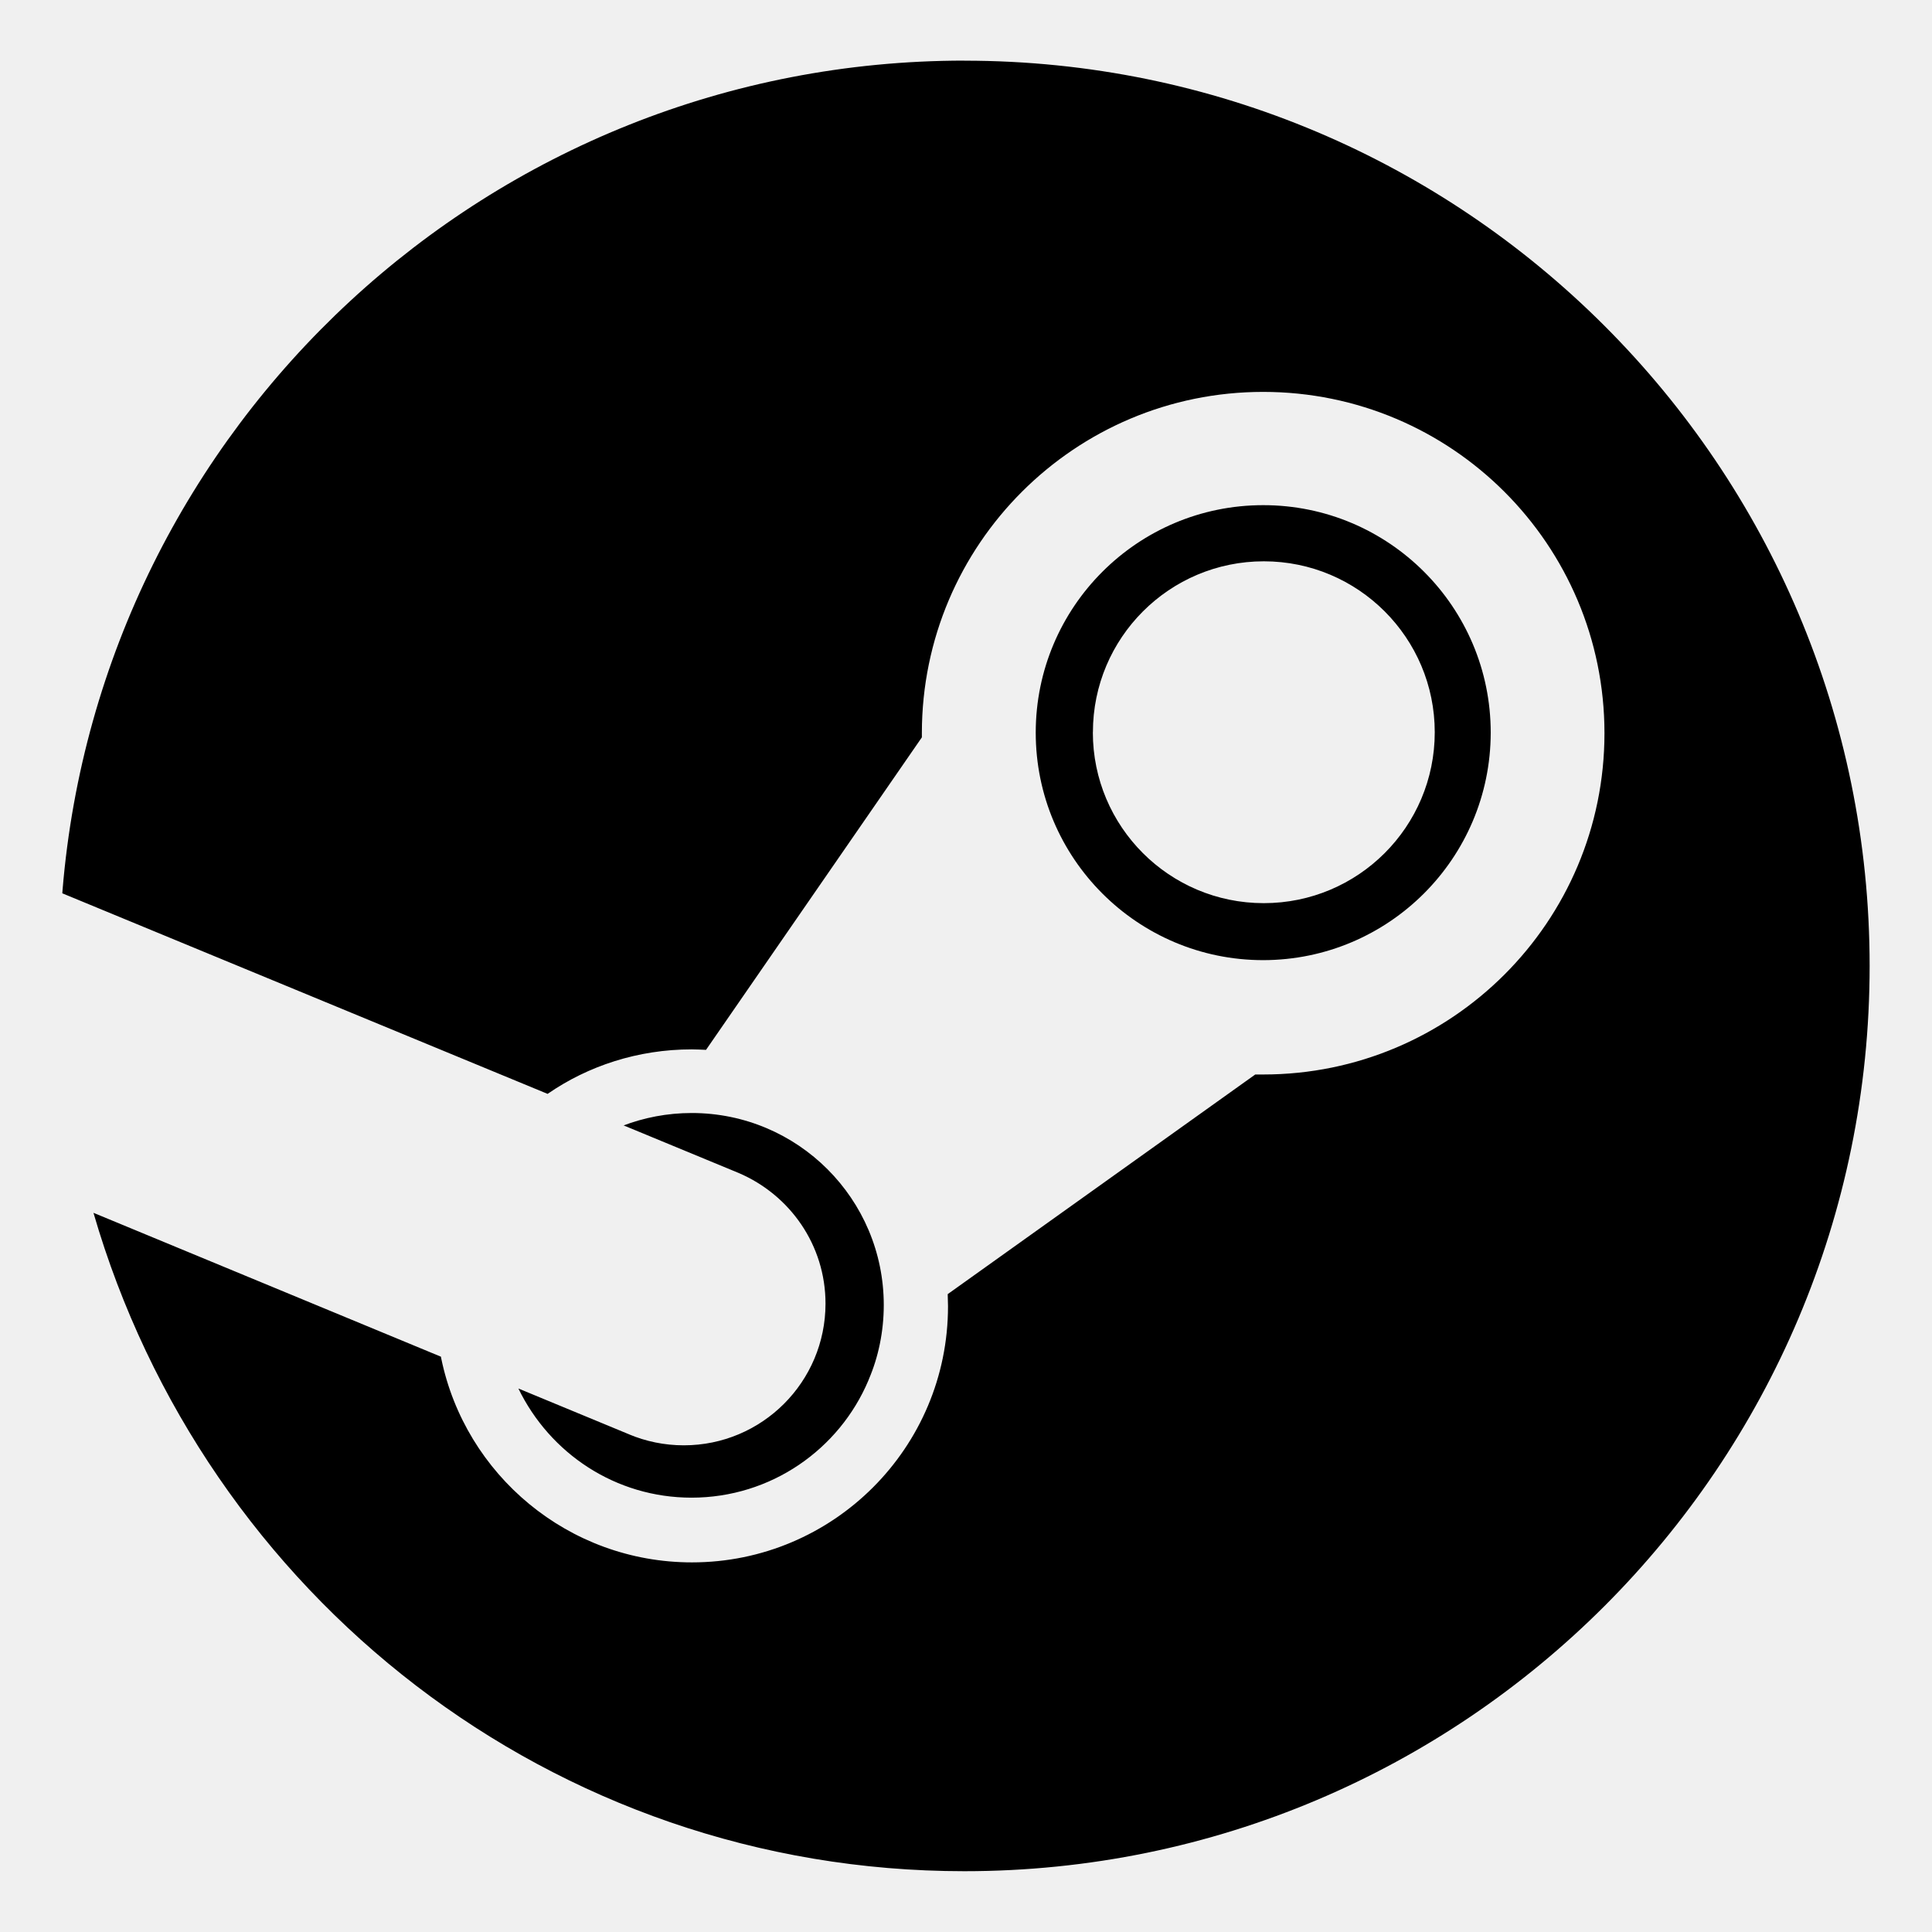
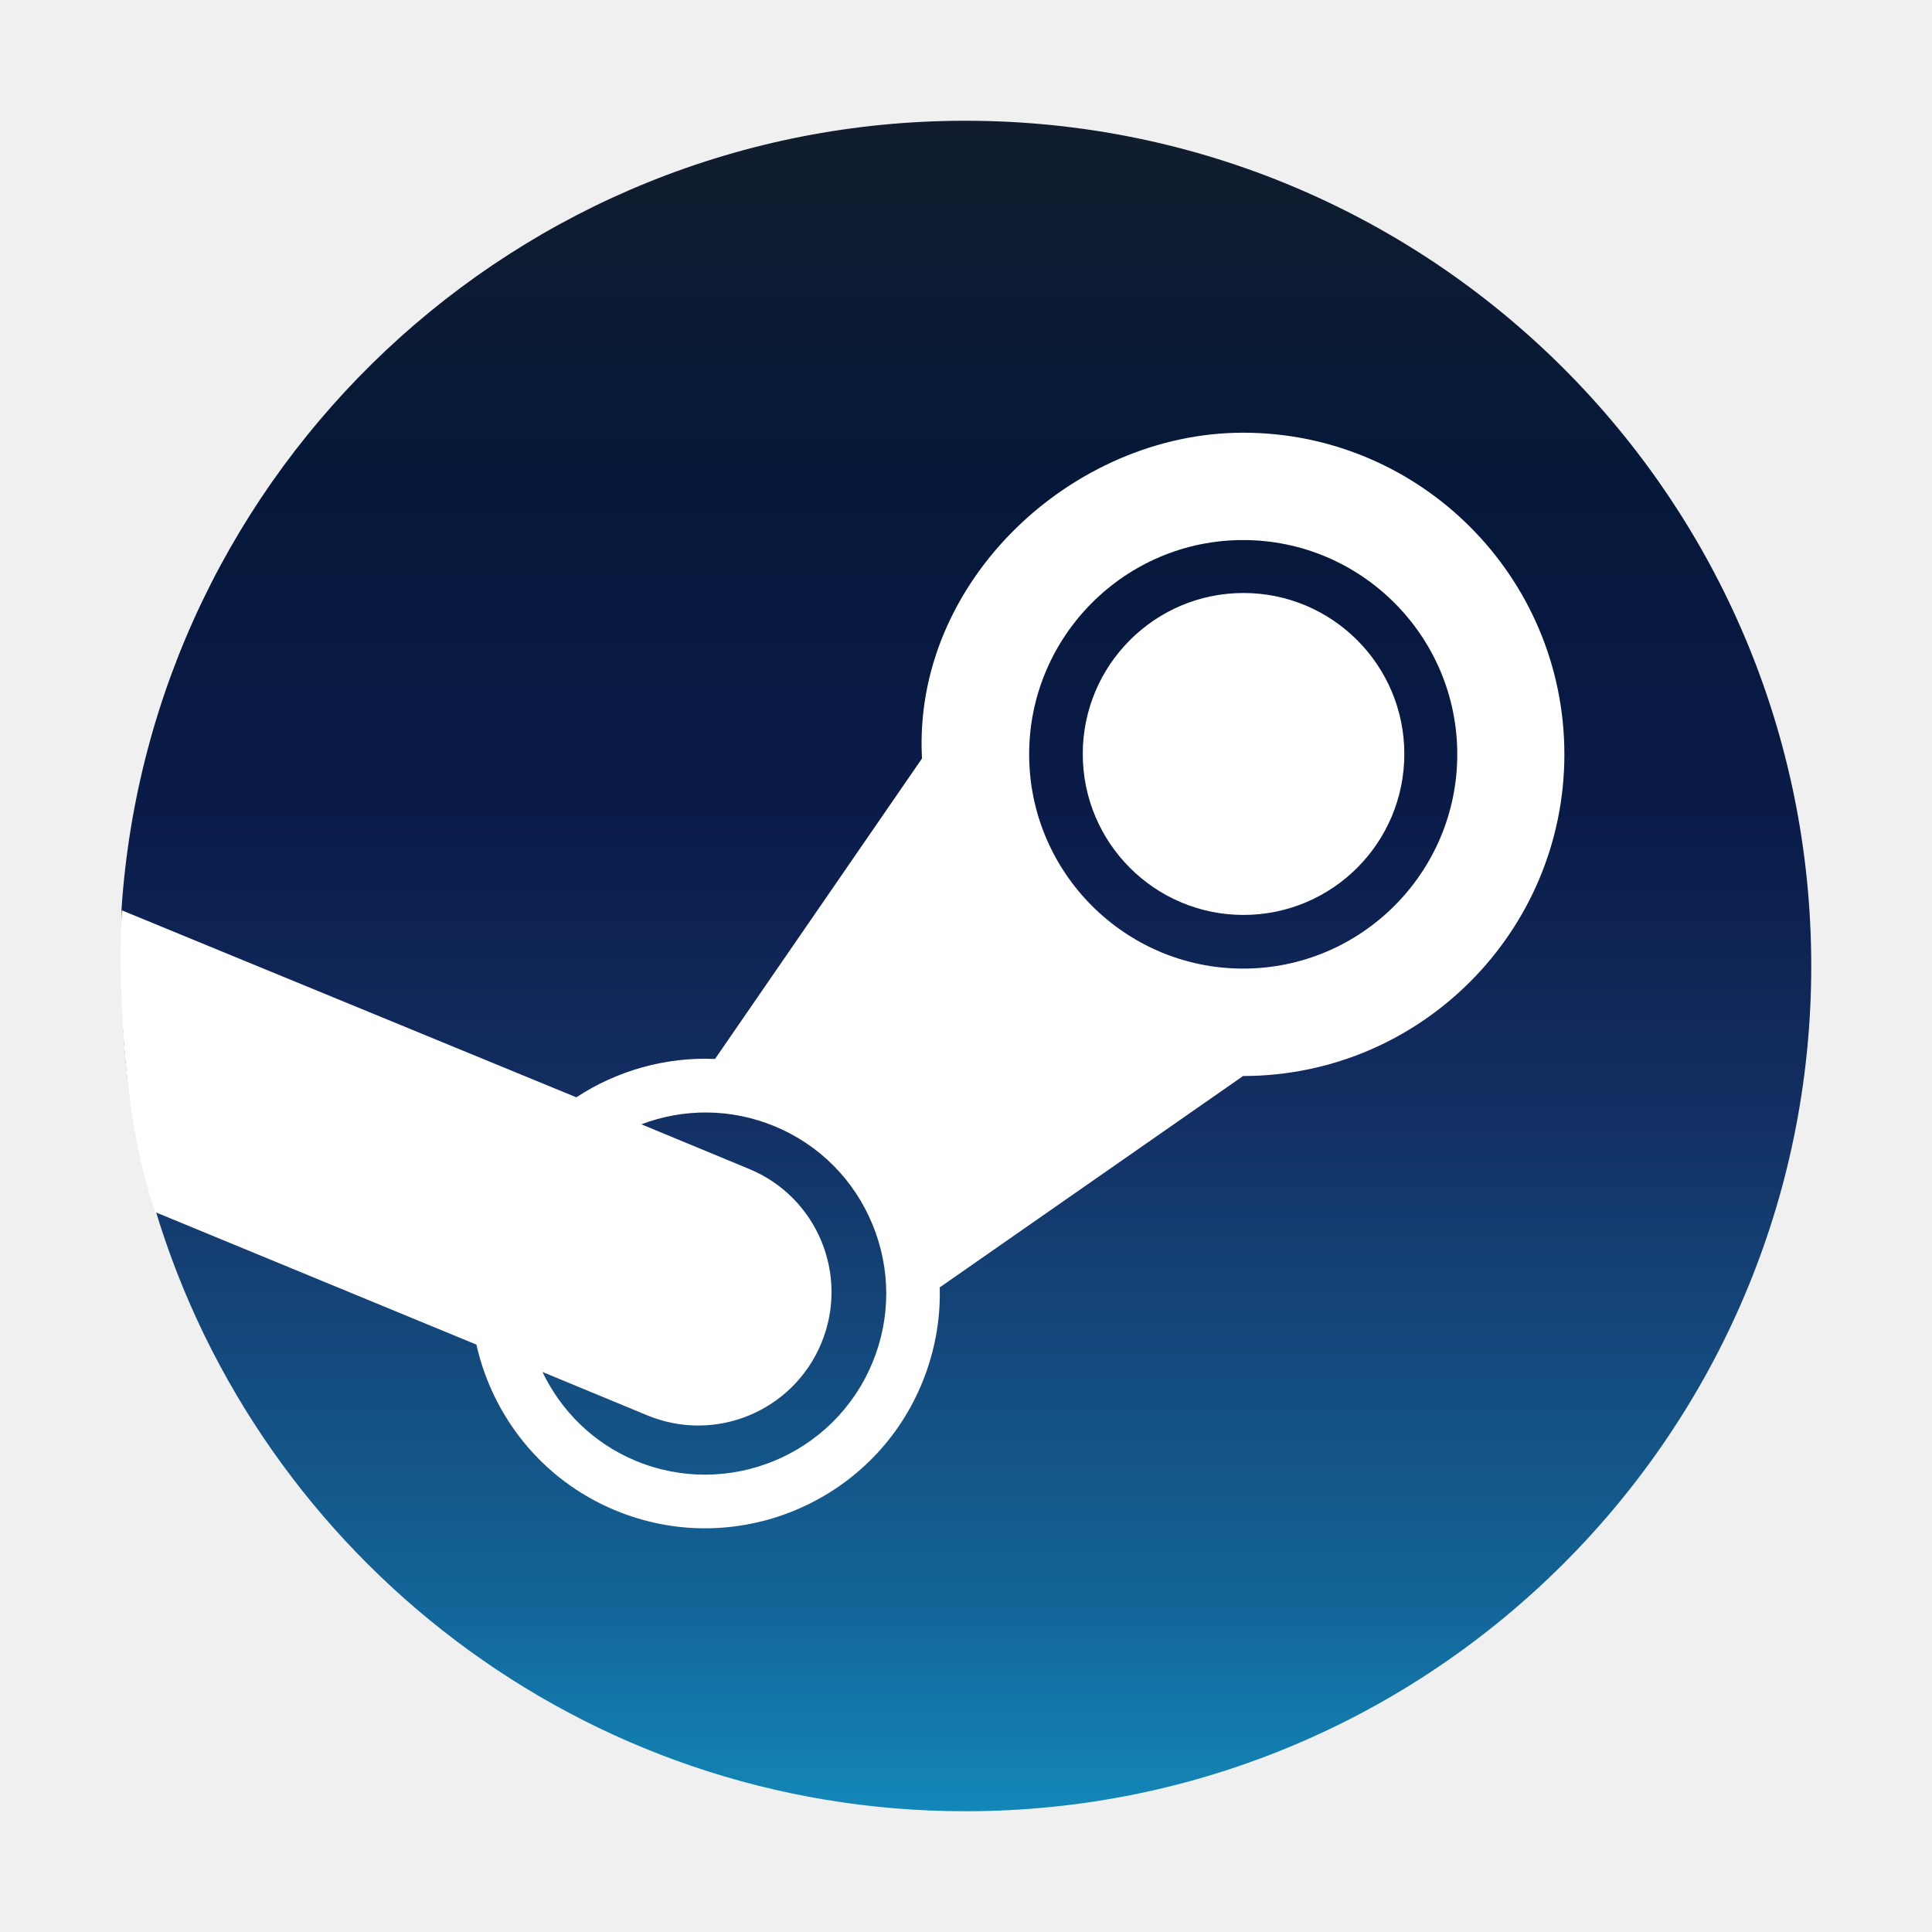
- <svg xmlns="http://www.w3.org/2000/svg" fill="#000000" width="800px" height="800px" viewBox="0 0 32 32" version="1.1">
-   <path d="M18.102 12.129c0-0 0-0 0-0.001 0-1.564 1.268-2.831 2.831-2.831s2.831 1.268 2.831 2.831c0 1.564-1.267 2.831-2.831 2.831-0 0-0 0-0.001 0h0c-0 0-0 0-0.001 0-1.563 0-2.83-1.267-2.83-2.83 0-0 0-0 0-0.001v0zM24.691 12.135c0-2.081-1.687-3.768-3.768-3.768s-3.768 1.687-3.768 3.768c0 2.081 1.687 3.768 3.768 3.768v0c2.080-0.003 3.765-1.688 3.768-3.767v-0zM10.427 23.76l-1.841-0.762c0.524 1.078 1.611 1.808 2.868 1.808 1.317 0 2.448-0.801 2.93-1.943l0.008-0.021c0.155-0.362 0.246-0.784 0.246-1.226 0-1.757-1.424-3.181-3.181-3.181-0.405 0-0.792 0.076-1.148 0.213l0.022-0.007 1.903 0.787c0.852 0.364 1.439 1.196 1.439 2.164 0 1.296-1.051 2.347-2.347 2.347-0.324 0-0.632-0.066-0.913-0.184l0.015 0.006zM15.974 1.004c-7.857 0.001-14.301 6.046-14.938 13.738l-0.004 0.054 8.038 3.322c0.668-0.462 1.495-0.737 2.387-0.737 0.001 0 0.002 0 0.002 0h-0c0.079 0 0.156 0.005 0.235 0.008l3.575-5.176v-0.074c0.003-3.12 2.533-5.648 5.653-5.648 3.122 0 5.653 2.531 5.653 5.653s-2.531 5.653-5.653 5.653h-0.131l-5.094 3.638c0 0.065 0.005 0.131 0.005 0.199 0 0.001 0 0.002 0 0.003 0 2.342-1.899 4.241-4.241 4.241-2.047 0-3.756-1.451-4.153-3.38l-0.005-0.027-5.755-2.383c1.841 6.345 7.601 10.905 14.425 10.905 8.281 0 14.994-6.713 14.994-14.994s-6.713-14.994-14.994-14.994c-0 0-0.001 0-0.001 0h0z" />
+ <svg xmlns="http://www.w3.org/2000/svg" width="800px" height="800px" viewBox="0 0 32 32" fill="none">
+   <path d="M2.57 20.027C4.3 25.796 9.654 30 15.991 30C23.727 30 30 23.732 30 16C30 8.268 23.727 2 15.991 2C8.566 2 2.492 7.772 2.012 15.07C2.012 17.167 2.012 18.042 2.57 20.027Z" fill="url(#paint0_linear_87_8314)" />
+   <path d="M15.271 12.563L11.843 17.54C11.034 17.503 10.221 17.731 9.546 18.175L2.018 15.078C2.018 15.078 1.844 17.942 2.57 20.076L7.891 22.271C8.159 23.464 8.978 24.511 10.186 25.014C12.164 25.84 14.443 24.899 15.266 22.922C15.48 22.405 15.58 21.863 15.565 21.323L20.59 17.822C23.526 17.822 25.911 15.431 25.911 12.494C25.911 9.557 23.526 7.167 20.59 7.167C17.755 7.167 15.112 9.641 15.271 12.563ZM14.447 22.578C13.81 24.106 12.054 24.83 10.527 24.195C9.823 23.901 9.291 23.364 8.985 22.724L10.717 23.441C11.843 23.91 13.134 23.376 13.602 22.251C14.072 21.125 13.539 19.832 12.414 19.364L10.623 18.622C11.314 18.36 12.1 18.351 12.834 18.656C13.573 18.963 14.148 19.543 14.452 20.283C14.756 21.023 14.755 21.84 14.447 22.578ZM20.59 16.043C18.636 16.043 17.046 14.451 17.046 12.494C17.046 10.538 18.636 8.945 20.59 8.945C22.546 8.945 24.137 10.538 24.137 12.494C24.137 14.451 22.546 16.043 20.59 16.043ZM17.934 12.488C17.934 11.016 19.127 9.822 20.596 9.822C22.067 9.822 23.26 11.016 23.26 12.488C23.26 13.961 22.067 15.154 20.596 15.154C19.127 15.154 17.934 13.961 17.934 12.488Z" fill="white" />
+   <defs>
+     <linearGradient id="paint0_linear_87_8314" x1="16.006" y1="2" x2="16.006" y2="30" gradientUnits="userSpaceOnUse">
+       <stop stop-color="#111D2E" />
+       <stop offset="0.212" stop-color="#051839" />
+       <stop offset="0.407" stop-color="#0A1B48" />
+       <stop offset="0.581" stop-color="#132E62" />
+       <stop offset="0.738" stop-color="#144B7E" />
+       <stop offset="0.873" stop-color="#136497" />
+       <stop offset="1" stop-color="#1387B8" />
+     </linearGradient>
+   </defs>
</svg>
